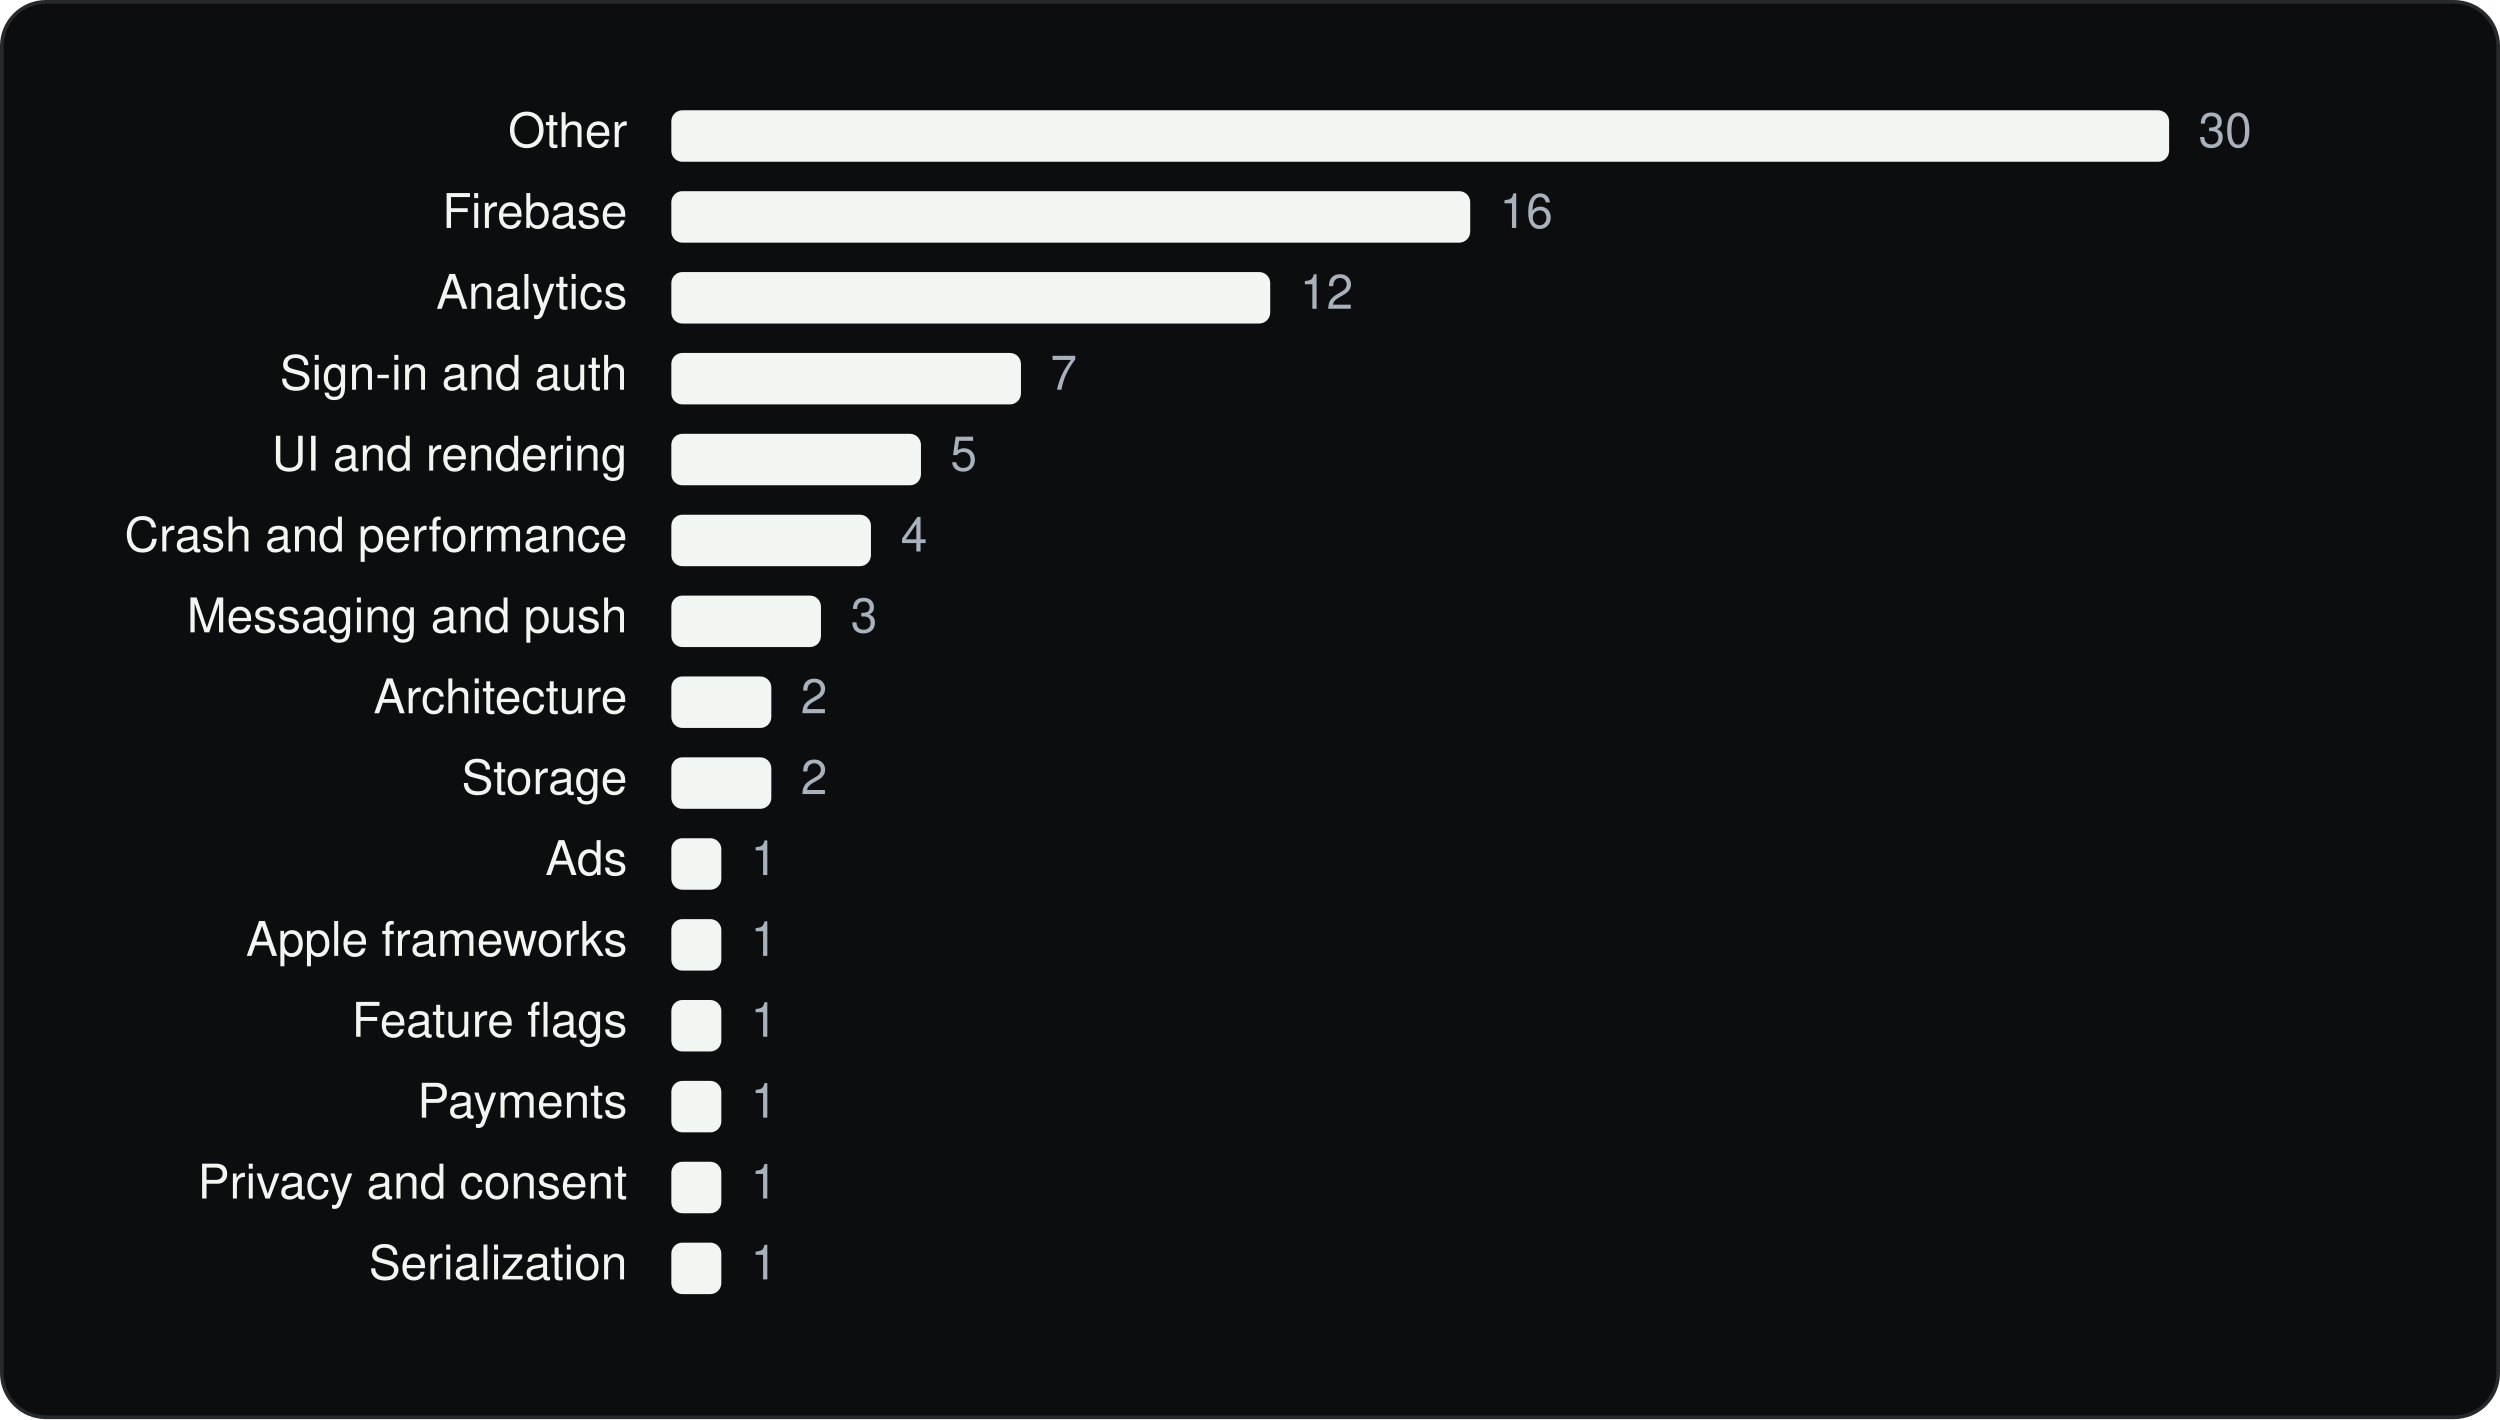
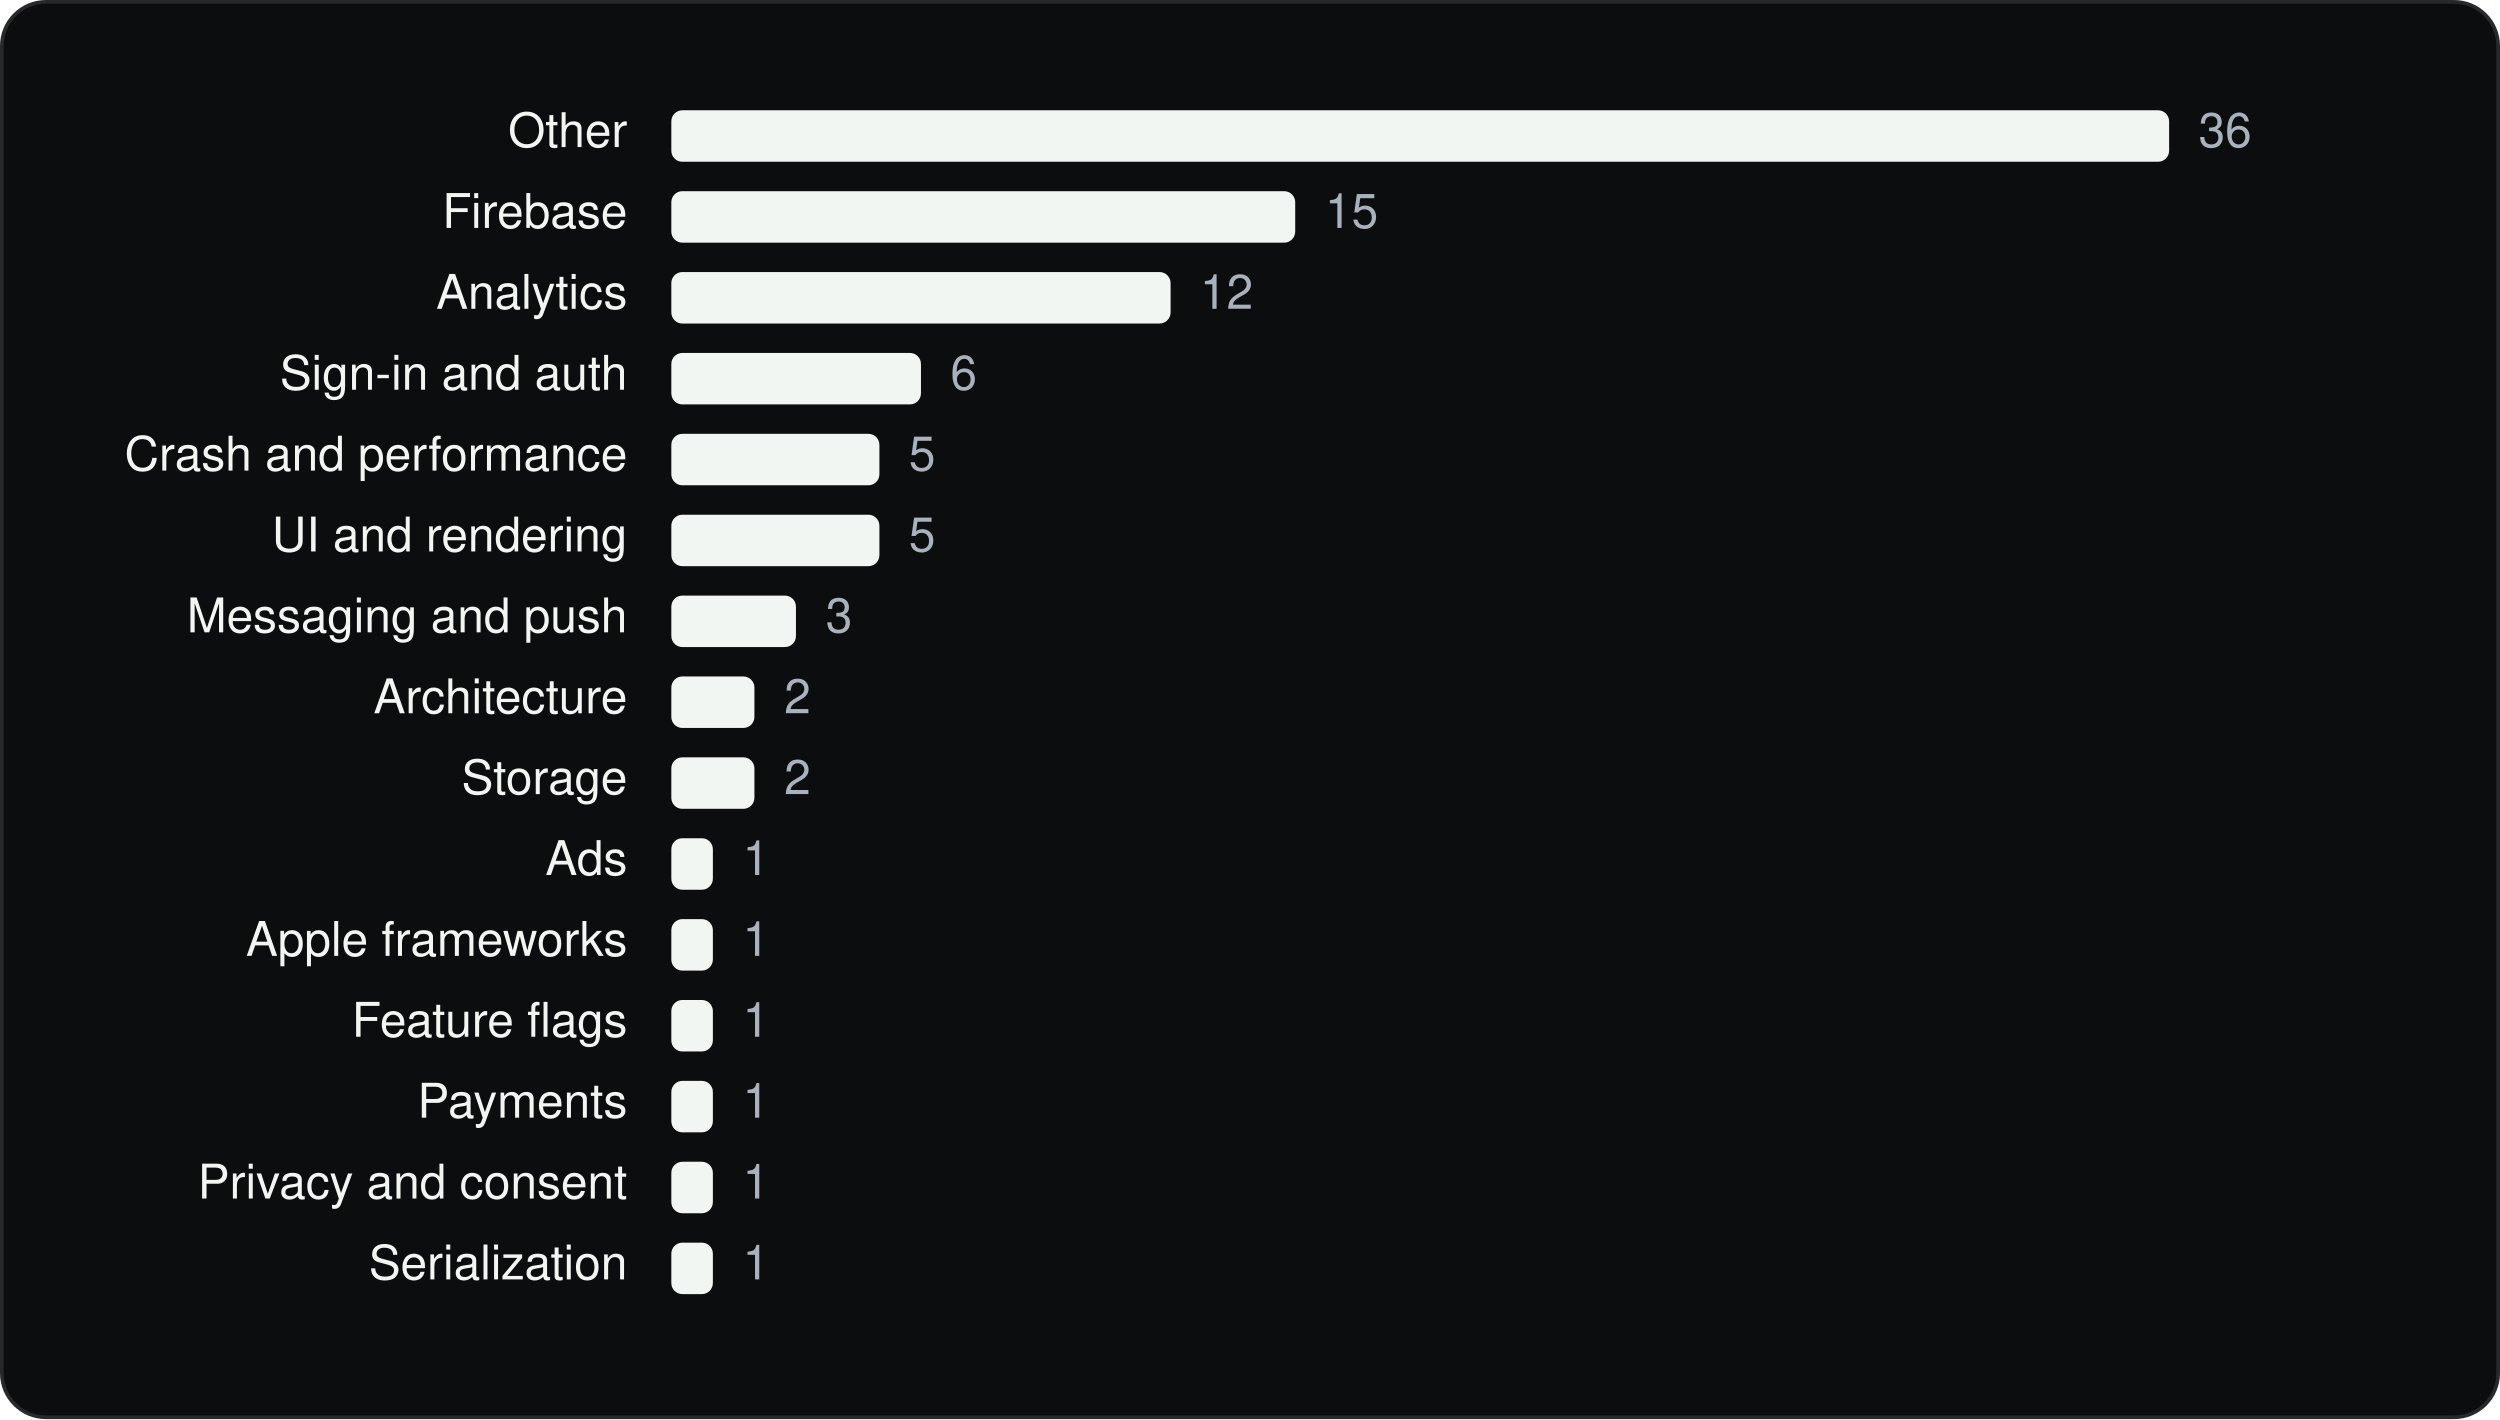
<svg xmlns="http://www.w3.org/2000/svg" viewBox="0 0 680 386" width="680" height="386" role="img" aria-label="Photoroom SDKs by category" font-family="Geist, -apple-system, BlinkMacSystemFont, 'Segoe UI', Helvetica, Arial, sans-serif">
  <rect x="0.5" y="0.5" width="679" height="385" rx="12" fill="#0C0D0E" stroke="#262A2D" />
  <g transform="translate(20 20)">
    <text x="150.64" y="20" font-size="13" text-anchor="end" fill="#F1F6F3">Other</text>
    <rect x="162.6" y="10" width="407.4" height="14" rx="3" fill="#F1F6F3" />
-     <text x="578.0" y="20" font-size="13" fill="#A9B2BC">30</text>
+     <text x="578.0" y="20" font-size="13" fill="#A9B2BC">36</text>
    <text x="150.64" y="42" font-size="13" text-anchor="end" fill="#F1F6F3">Firebase</text>
-     <rect x="162.6" y="32" width="217.3" height="14" rx="3" fill="#F1F6F3" />
-     <text x="387.9" y="42" font-size="13" fill="#A9B2BC">16</text>
+     <rect x="162.6" y="32" width="169.7" height="14" rx="3" fill="#F1F6F3" />
+     <text x="340.4" y="42" font-size="13" fill="#A9B2BC">15</text>
    <text x="150.64" y="64" font-size="13" text-anchor="end" fill="#F1F6F3">Analytics</text>
-     <rect x="162.6" y="54" width="162.9" height="14" rx="3" fill="#F1F6F3" />
-     <text x="333.6" y="64" font-size="13" fill="#A9B2BC">12</text>
+     <rect x="162.6" y="54" width="135.8" height="14" rx="3" fill="#F1F6F3" />
+     <text x="306.4" y="64" font-size="13" fill="#A9B2BC">12</text>
    <text x="150.64" y="86" font-size="13" text-anchor="end" fill="#F1F6F3">Sign-in and auth</text>
-     <rect x="162.6" y="76" width="95.1" height="14" rx="3" fill="#F1F6F3" />
-     <text x="265.7" y="86" font-size="13" fill="#A9B2BC">7</text>
-     <text x="150.64" y="108" font-size="13" text-anchor="end" fill="#F1F6F3">UI and rendering</text>
-     <rect x="162.6" y="98" width="67.9" height="14" rx="3" fill="#F1F6F3" />
-     <text x="238.5" y="108" font-size="13" fill="#A9B2BC">5</text>
-     <text x="150.64" y="130" font-size="13" text-anchor="end" fill="#F1F6F3">Crash and performance</text>
-     <rect x="162.6" y="120" width="54.3" height="14" rx="3" fill="#F1F6F3" />
-     <text x="225.0" y="130" font-size="13" fill="#A9B2BC">4</text>
+     <rect x="162.6" y="76" width="67.9" height="14" rx="3" fill="#F1F6F3" />
+     <text x="238.5" y="86" font-size="13" fill="#A9B2BC">6</text>
+     <text x="150.64" y="108" font-size="13" text-anchor="end" fill="#F1F6F3">Crash and performance</text>
+     <rect x="162.6" y="98" width="56.6" height="14" rx="3" fill="#F1F6F3" />
+     <text x="227.2" y="108" font-size="13" fill="#A9B2BC">5</text>
+     <text x="150.64" y="130" font-size="13" text-anchor="end" fill="#F1F6F3">UI and rendering</text>
+     <rect x="162.6" y="120" width="56.6" height="14" rx="3" fill="#F1F6F3" />
+     <text x="227.2" y="130" font-size="13" fill="#A9B2BC">5</text>
    <text x="150.64" y="152" font-size="13" text-anchor="end" fill="#F1F6F3">Messaging and push</text>
-     <rect x="162.6" y="142" width="40.7" height="14" rx="3" fill="#F1F6F3" />
-     <text x="211.4" y="152" font-size="13" fill="#A9B2BC">3</text>
+     <rect x="162.6" y="142" width="33.9" height="14" rx="3" fill="#F1F6F3" />
+     <text x="204.6" y="152" font-size="13" fill="#A9B2BC">3</text>
    <text x="150.64" y="174" font-size="13" text-anchor="end" fill="#F1F6F3">Architecture</text>
-     <rect x="162.6" y="164" width="27.2" height="14" rx="3" fill="#F1F6F3" />
-     <text x="197.8" y="174" font-size="13" fill="#A9B2BC">2</text>
+     <rect x="162.6" y="164" width="22.6" height="14" rx="3" fill="#F1F6F3" />
+     <text x="193.3" y="174" font-size="13" fill="#A9B2BC">2</text>
    <text x="150.64" y="196" font-size="13" text-anchor="end" fill="#F1F6F3">Storage</text>
-     <rect x="162.6" y="186" width="27.2" height="14" rx="3" fill="#F1F6F3" />
-     <text x="197.8" y="196" font-size="13" fill="#A9B2BC">2</text>
+     <rect x="162.6" y="186" width="22.6" height="14" rx="3" fill="#F1F6F3" />
+     <text x="193.3" y="196" font-size="13" fill="#A9B2BC">2</text>
    <text x="150.64" y="218" font-size="13" text-anchor="end" fill="#F1F6F3">Ads</text>
-     <rect x="162.6" y="208" width="13.6" height="14" rx="3" fill="#F1F6F3" />
-     <text x="184.2" y="218" font-size="13" fill="#A9B2BC">1</text>
+     <rect x="162.6" y="208" width="11.3" height="14" rx="3" fill="#F1F6F3" />
+     <text x="182.0" y="218" font-size="13" fill="#A9B2BC">1</text>
    <text x="150.64" y="240" font-size="13" text-anchor="end" fill="#F1F6F3">Apple frameworks</text>
-     <rect x="162.6" y="230" width="13.6" height="14" rx="3" fill="#F1F6F3" />
-     <text x="184.2" y="240" font-size="13" fill="#A9B2BC">1</text>
+     <rect x="162.6" y="230" width="11.3" height="14" rx="3" fill="#F1F6F3" />
+     <text x="182.0" y="240" font-size="13" fill="#A9B2BC">1</text>
    <text x="150.64" y="262" font-size="13" text-anchor="end" fill="#F1F6F3">Feature flags</text>
-     <rect x="162.6" y="252" width="13.6" height="14" rx="3" fill="#F1F6F3" />
-     <text x="184.2" y="262" font-size="13" fill="#A9B2BC">1</text>
+     <rect x="162.6" y="252" width="11.3" height="14" rx="3" fill="#F1F6F3" />
+     <text x="182.0" y="262" font-size="13" fill="#A9B2BC">1</text>
    <text x="150.64" y="284" font-size="13" text-anchor="end" fill="#F1F6F3">Payments</text>
-     <rect x="162.6" y="274" width="13.6" height="14" rx="3" fill="#F1F6F3" />
-     <text x="184.2" y="284" font-size="13" fill="#A9B2BC">1</text>
+     <rect x="162.6" y="274" width="11.3" height="14" rx="3" fill="#F1F6F3" />
+     <text x="182.0" y="284" font-size="13" fill="#A9B2BC">1</text>
    <text x="150.64" y="306" font-size="13" text-anchor="end" fill="#F1F6F3">Privacy and consent</text>
-     <rect x="162.6" y="296" width="13.6" height="14" rx="3" fill="#F1F6F3" />
-     <text x="184.2" y="306" font-size="13" fill="#A9B2BC">1</text>
+     <rect x="162.6" y="296" width="11.3" height="14" rx="3" fill="#F1F6F3" />
+     <text x="182.0" y="306" font-size="13" fill="#A9B2BC">1</text>
    <text x="150.64" y="328" font-size="13" text-anchor="end" fill="#F1F6F3">Serialization</text>
-     <rect x="162.6" y="318" width="13.6" height="14" rx="3" fill="#F1F6F3" />
-     <text x="184.2" y="328" font-size="13" fill="#A9B2BC">1</text>
+     <rect x="162.6" y="318" width="11.3" height="14" rx="3" fill="#F1F6F3" />
+     <text x="182.0" y="328" font-size="13" fill="#A9B2BC">1</text>
  </g>
</svg>
